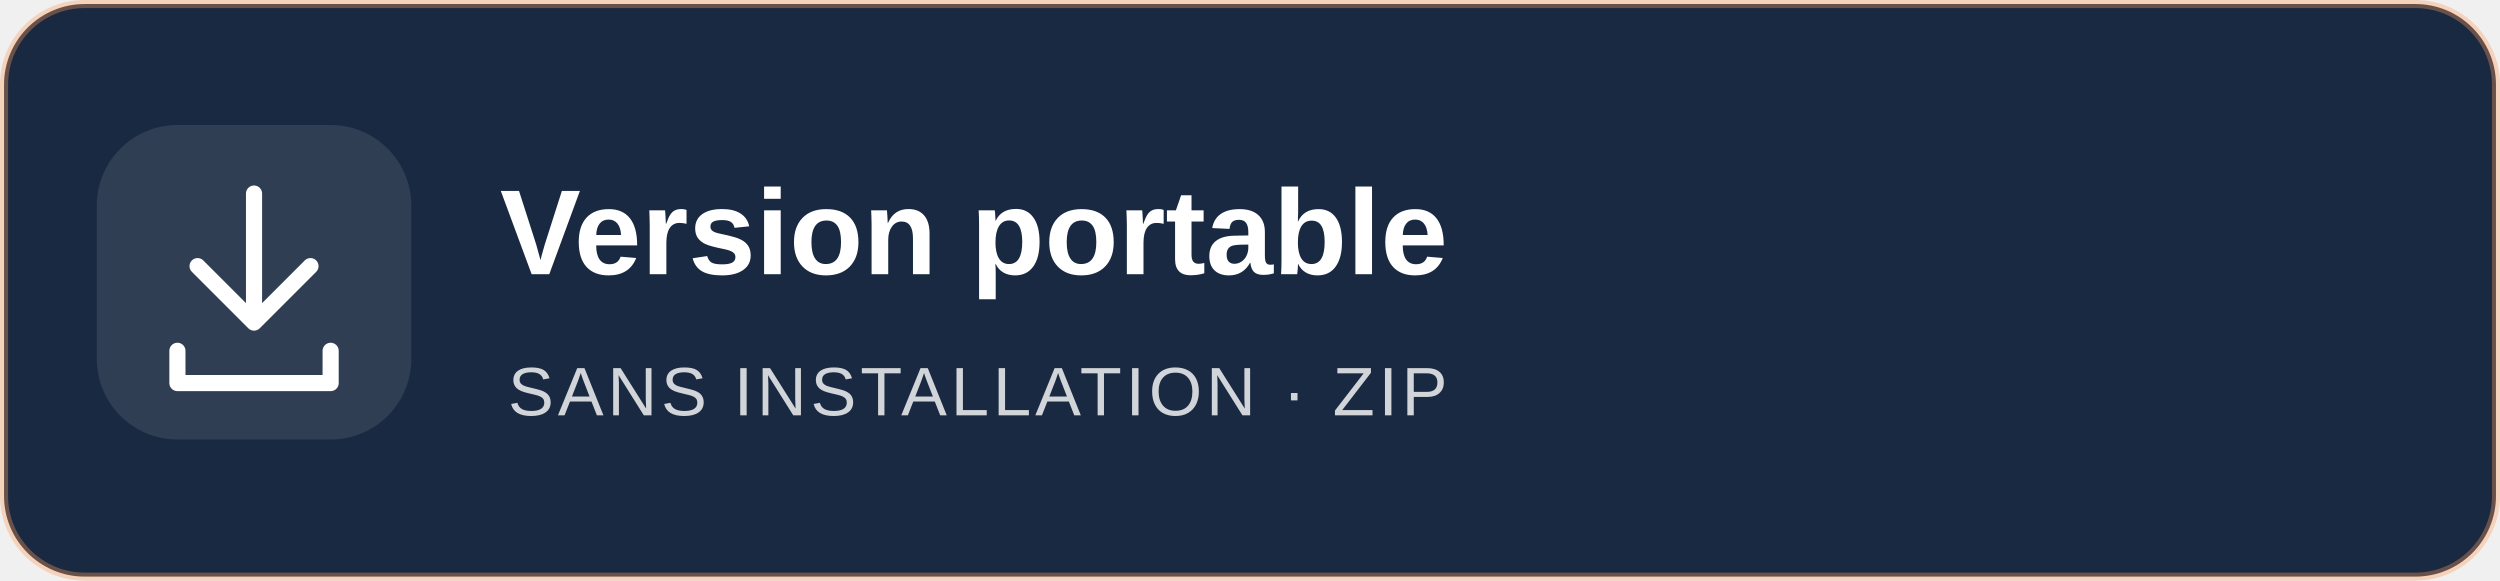
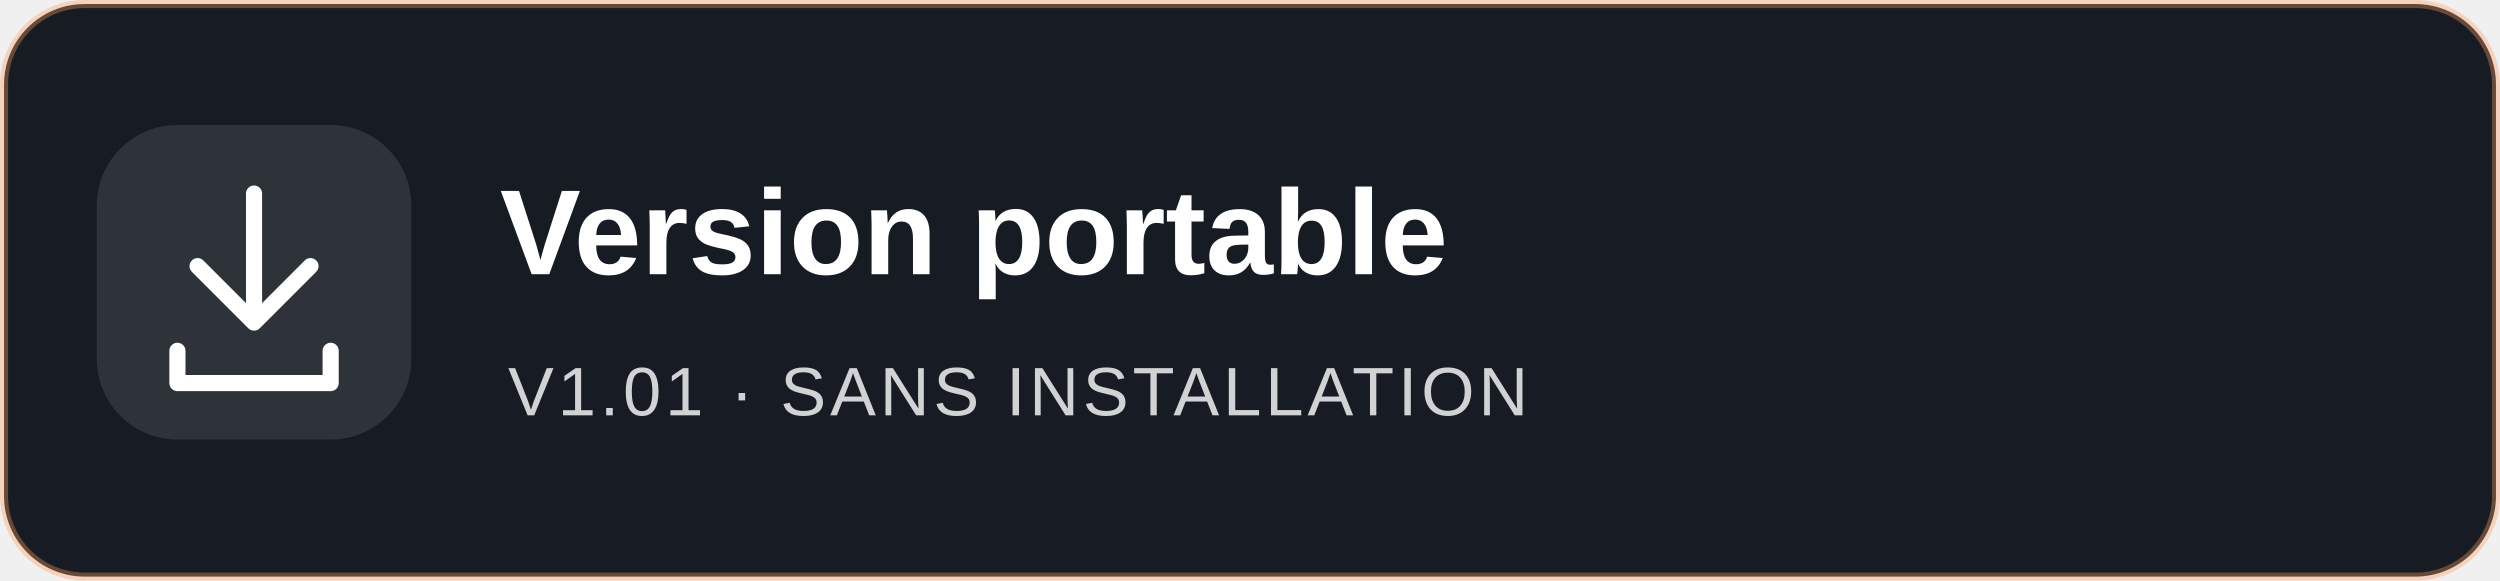
<svg xmlns="http://www.w3.org/2000/svg" width="620" height="144" viewBox="0 0 620 144">
-   <rect x="1" y="1" width="618" height="142" rx="20" fill="#192941" stroke="#ff9c5a" stroke-opacity=".35" stroke-width="2" />
+   <rect x="1" y="1" width="618" height="142" rx="20" fill="#171c24" stroke="#ff9c5a" stroke-opacity=".35" stroke-width="2" />
  <rect x="24" y="31" width="78" height="78" rx="20" fill="#ffffff" fill-opacity=".1" />
  <path d="M63 48V80M49 66L63 80L77 66M44 87V95H82V87" fill="none" stroke="#ffffff" stroke-width="4" stroke-linecap="round" stroke-linejoin="round" />
  <g font-family="Segoe UI,Arial,sans-serif" fill="#ffffff">
    <text x="124" y="68" font-size="30" font-weight="700">Version portable</text>
-     <text x="126" y="103" font-size="17" letter-spacing="1" opacity=".8">SANS INSTALLATION · ZIP</text>
+     <text x="126" y="103" font-size="17" letter-spacing="1" opacity=".8">V1.01 · SANS INSTALLATION</text>
  </g>
</svg>
